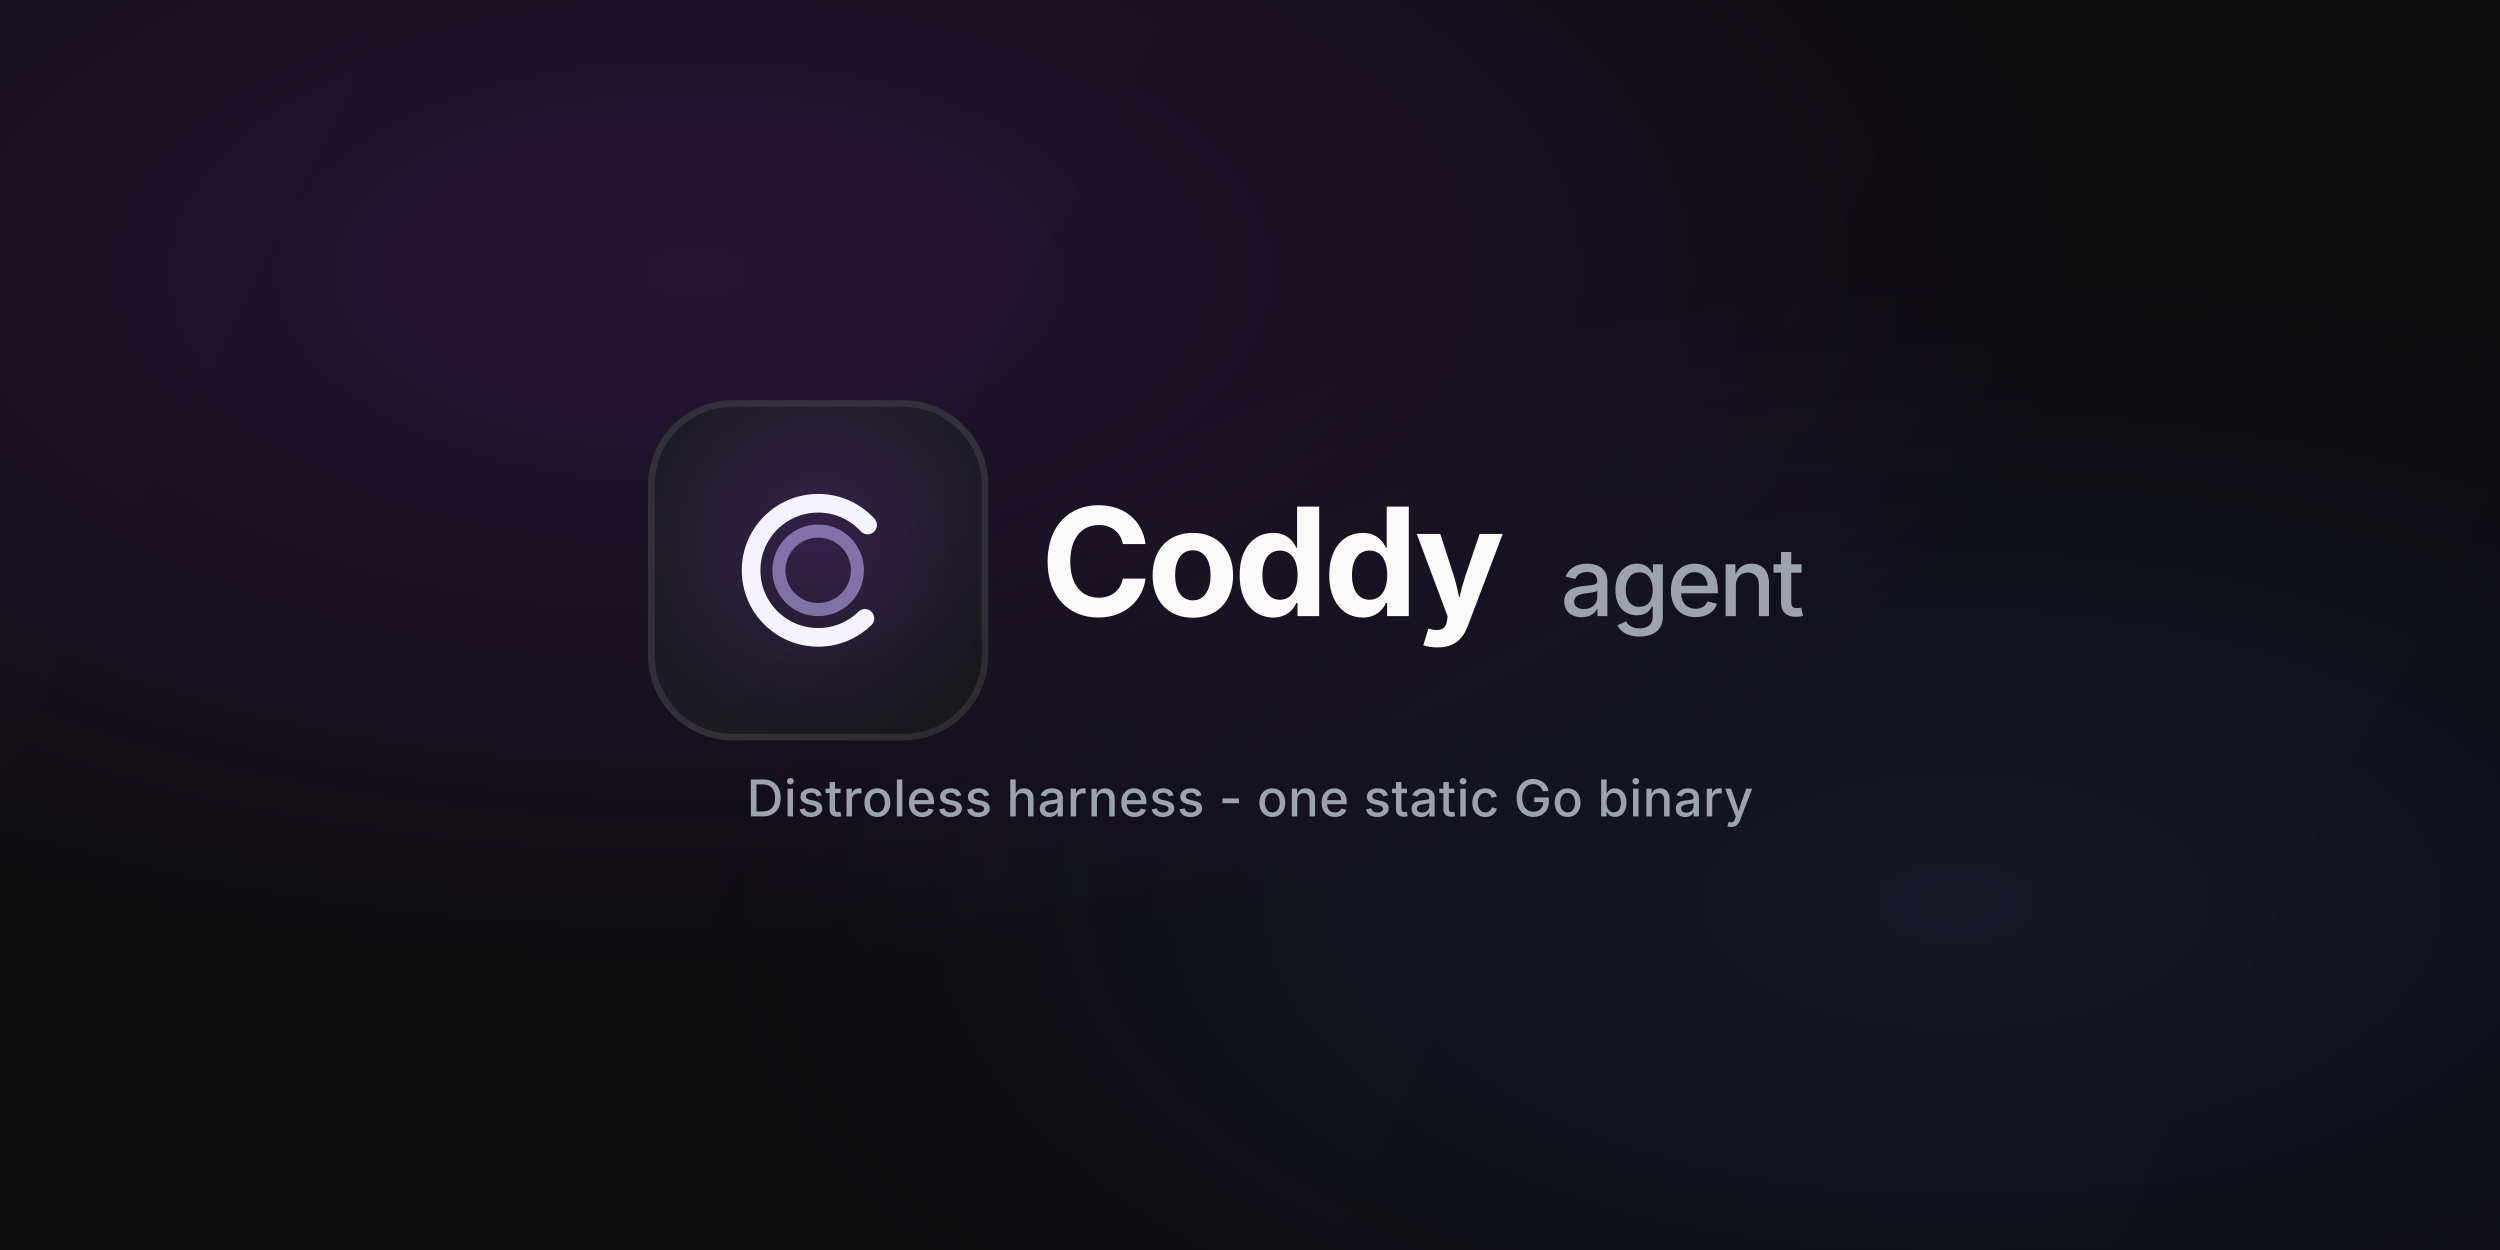
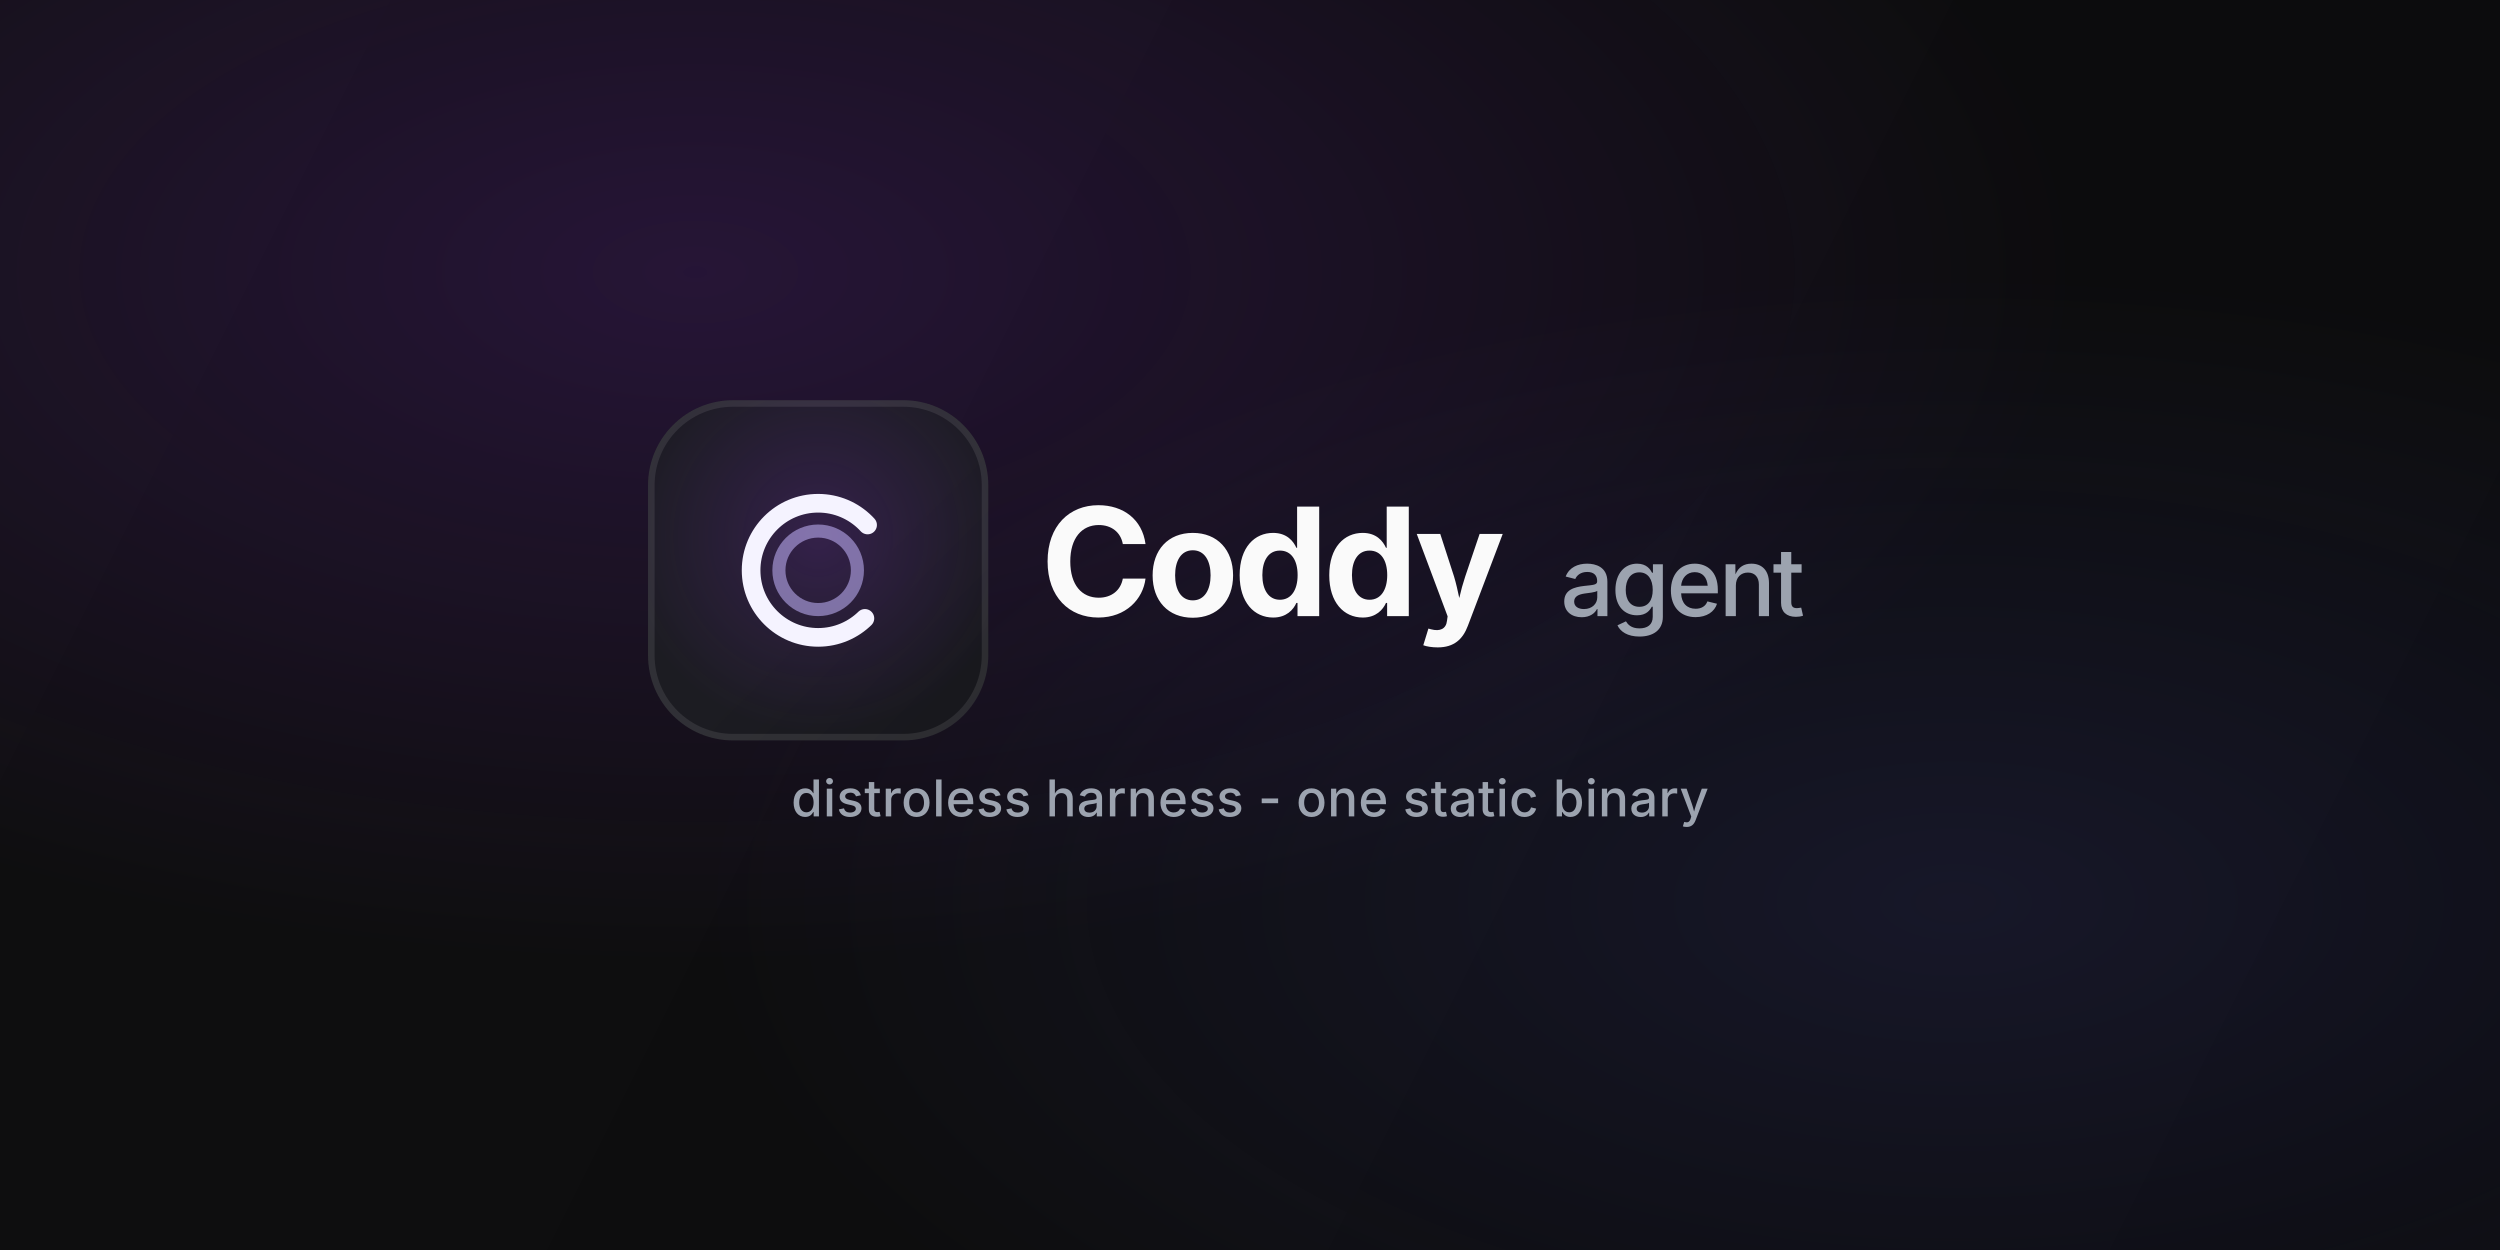
<svg xmlns="http://www.w3.org/2000/svg" viewBox="0 0 1280 640" role="img" aria-label="Coddy agent">
  <defs>
    <linearGradient id="cso-bg" x1="0" y1="0" x2="1280" y2="640" gradientUnits="userSpaceOnUse">
      <stop offset="0" stop-color="#0f0f10" />
      <stop offset="1" stop-color="#0b0b0c" />
    </linearGradient>
    <radialGradient id="cso-glow-a" cx="28%" cy="22%" r="55%">
      <stop offset="0" stop-color="#9333ea" stop-opacity="0.18" />
      <stop offset="1" stop-color="#9333ea" stop-opacity="0" />
    </radialGradient>
    <radialGradient id="cso-glow-b" cx="78%" cy="72%" r="50%">
      <stop offset="0" stop-color="#6366f1" stop-opacity="0.12" />
      <stop offset="1" stop-color="#6366f1" stop-opacity="0" />
    </radialGradient>
    <linearGradient id="cso-plate" x1="2" y1="2" x2="54" y2="54" gradientUnits="userSpaceOnUse">
      <stop offset="0" stop-color="#1c1c22" />
      <stop offset="1" stop-color="#101014" />
    </linearGradient>
    <linearGradient id="cso-stroke" x1="10" y1="10" x2="46" y2="46" gradientUnits="userSpaceOnUse">
      <stop offset="0" stop-color="#f5f3ff" />
      <stop offset="0.5" stop-color="#ddd6fe" />
      <stop offset="1" stop-color="#a78bfa" />
    </linearGradient>
    <linearGradient id="cso-stroke-inner" x1="14" y1="14" x2="42" y2="42" gradientUnits="userSpaceOnUse">
      <stop offset="0" stop-color="#c4b5fd" stop-opacity="0.55" />
      <stop offset="1" stop-color="#9333ea" stop-opacity="0.35" />
    </linearGradient>
    <radialGradient id="cso-plate-glow" cx="50%" cy="40%" r="58%">
      <stop offset="0" stop-color="#9333ea" stop-opacity="0.2" />
      <stop offset="1" stop-color="#9333ea" stop-opacity="0" />
    </radialGradient>
  </defs>
  <rect width="1280" height="640" fill="url(#cso-bg)" />
  <rect width="1280" height="640" fill="url(#cso-glow-a)" />
  <rect width="1280" height="640" fill="url(#cso-glow-b)" />
  <g transform="translate(640 292) scale(3.35) translate(-94 -28)">
    <g transform="translate(28 28)">
      <rect x="-26" y="-26" width="52" height="52" rx="13" fill="url(#cso-plate)" />
      <rect x="-26" y="-26" width="52" height="52" rx="13" fill="url(#cso-plate-glow)" />
      <rect x="-25.5" y="-25.5" width="51" height="51" rx="12.5" fill="none" stroke="rgba(255,255,255,0.09)" stroke-width="1" />
      <g transform="rotate(90)">
        <circle r="10.25" fill="none" stroke="url(#cso-stroke)" stroke-width="2.85" stroke-linecap="round" stroke-dasharray="48.6 15.8" stroke-dashoffset="7.9" />
        <circle r="6" fill="none" stroke="url(#cso-stroke-inner)" stroke-width="2" />
      </g>
    </g>
    <text x="62" y="35" font-family="system-ui, -apple-system, Segoe UI, sans-serif" font-size="23" font-weight="650" letter-spacing="-0.035em" fill="#fafafa">
      <tspan>Coddy</tspan>
      <tspan font-size="14.5" font-weight="500" fill="#9ca3af" dx="3">agent</tspan>
    </text>
  </g>
-   <text x="640" y="418" text-anchor="middle" font-family="system-ui, -apple-system, Segoe UI, sans-serif" font-size="26" font-weight="500" fill="#9ca3af" letter-spacing="0.01em">Distroless harness - one static Go binary</text>
+   <text x="640" y="418" text-anchor="middle" font-family="system-ui, -apple-system, Segoe UI, sans-serif" font-size="26" font-weight="500" fill="#9ca3af" letter-spacing="0.01em">distroless harness - one static binary</text>
</svg>
